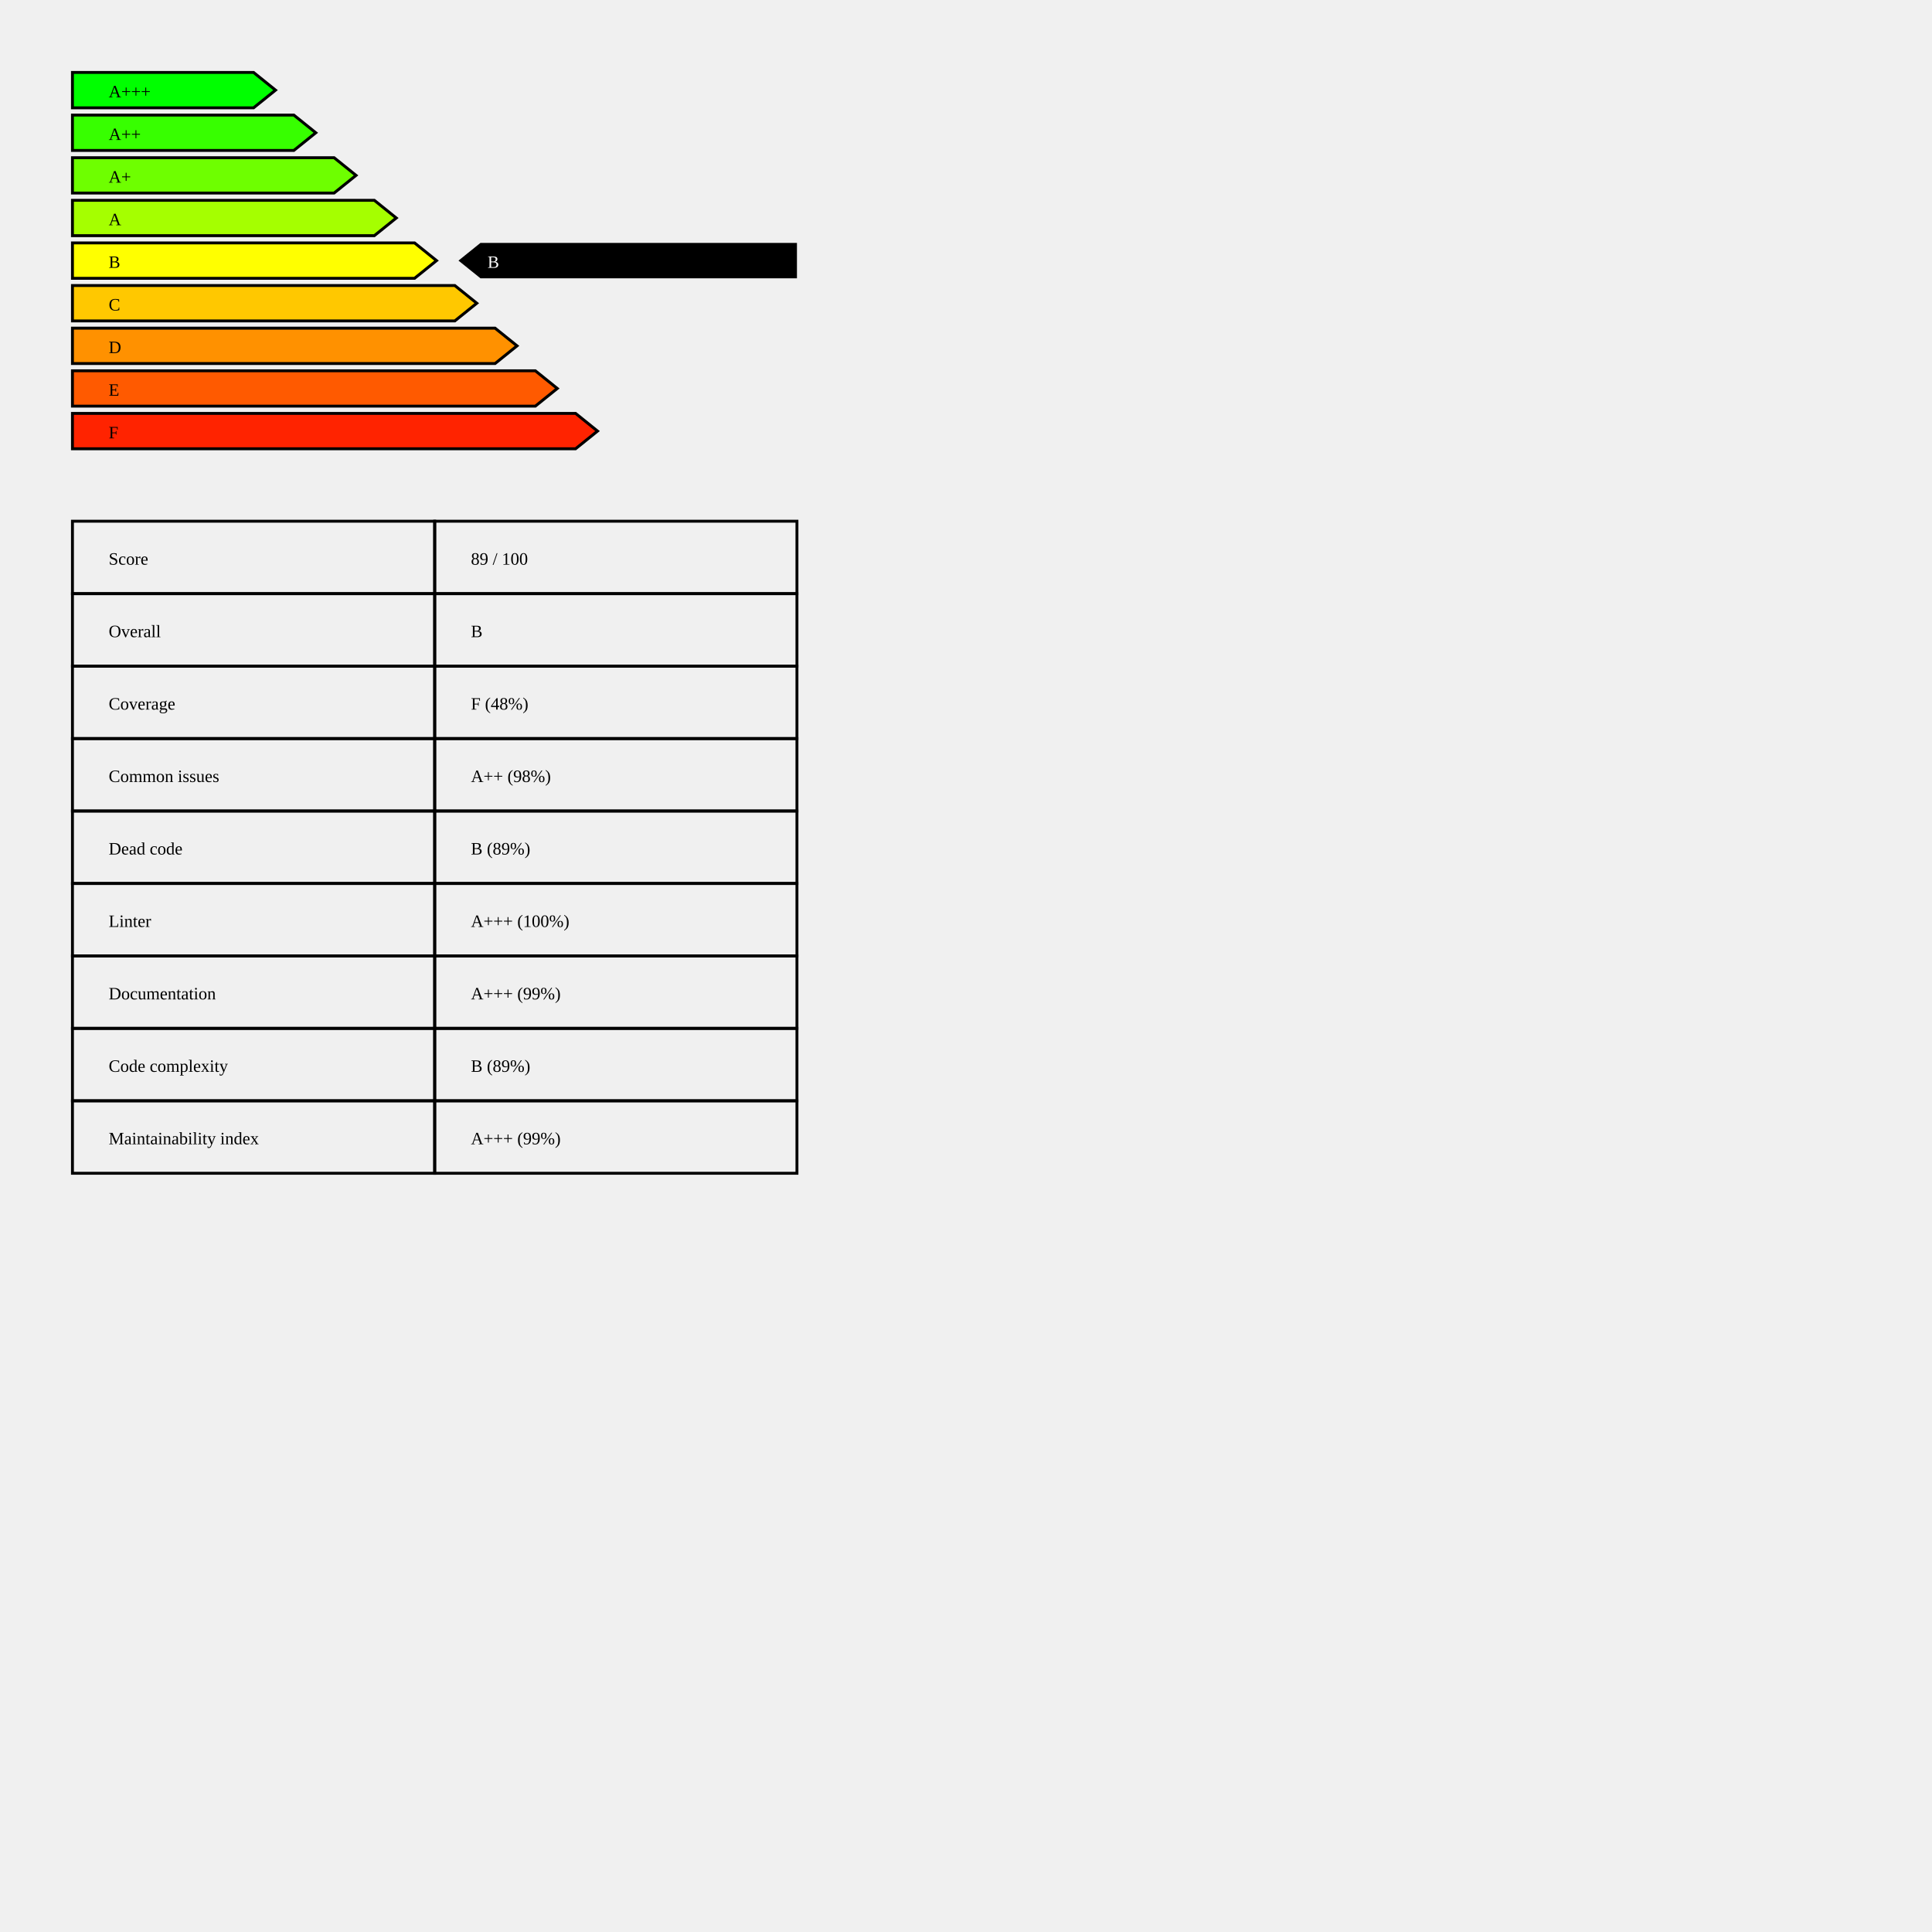
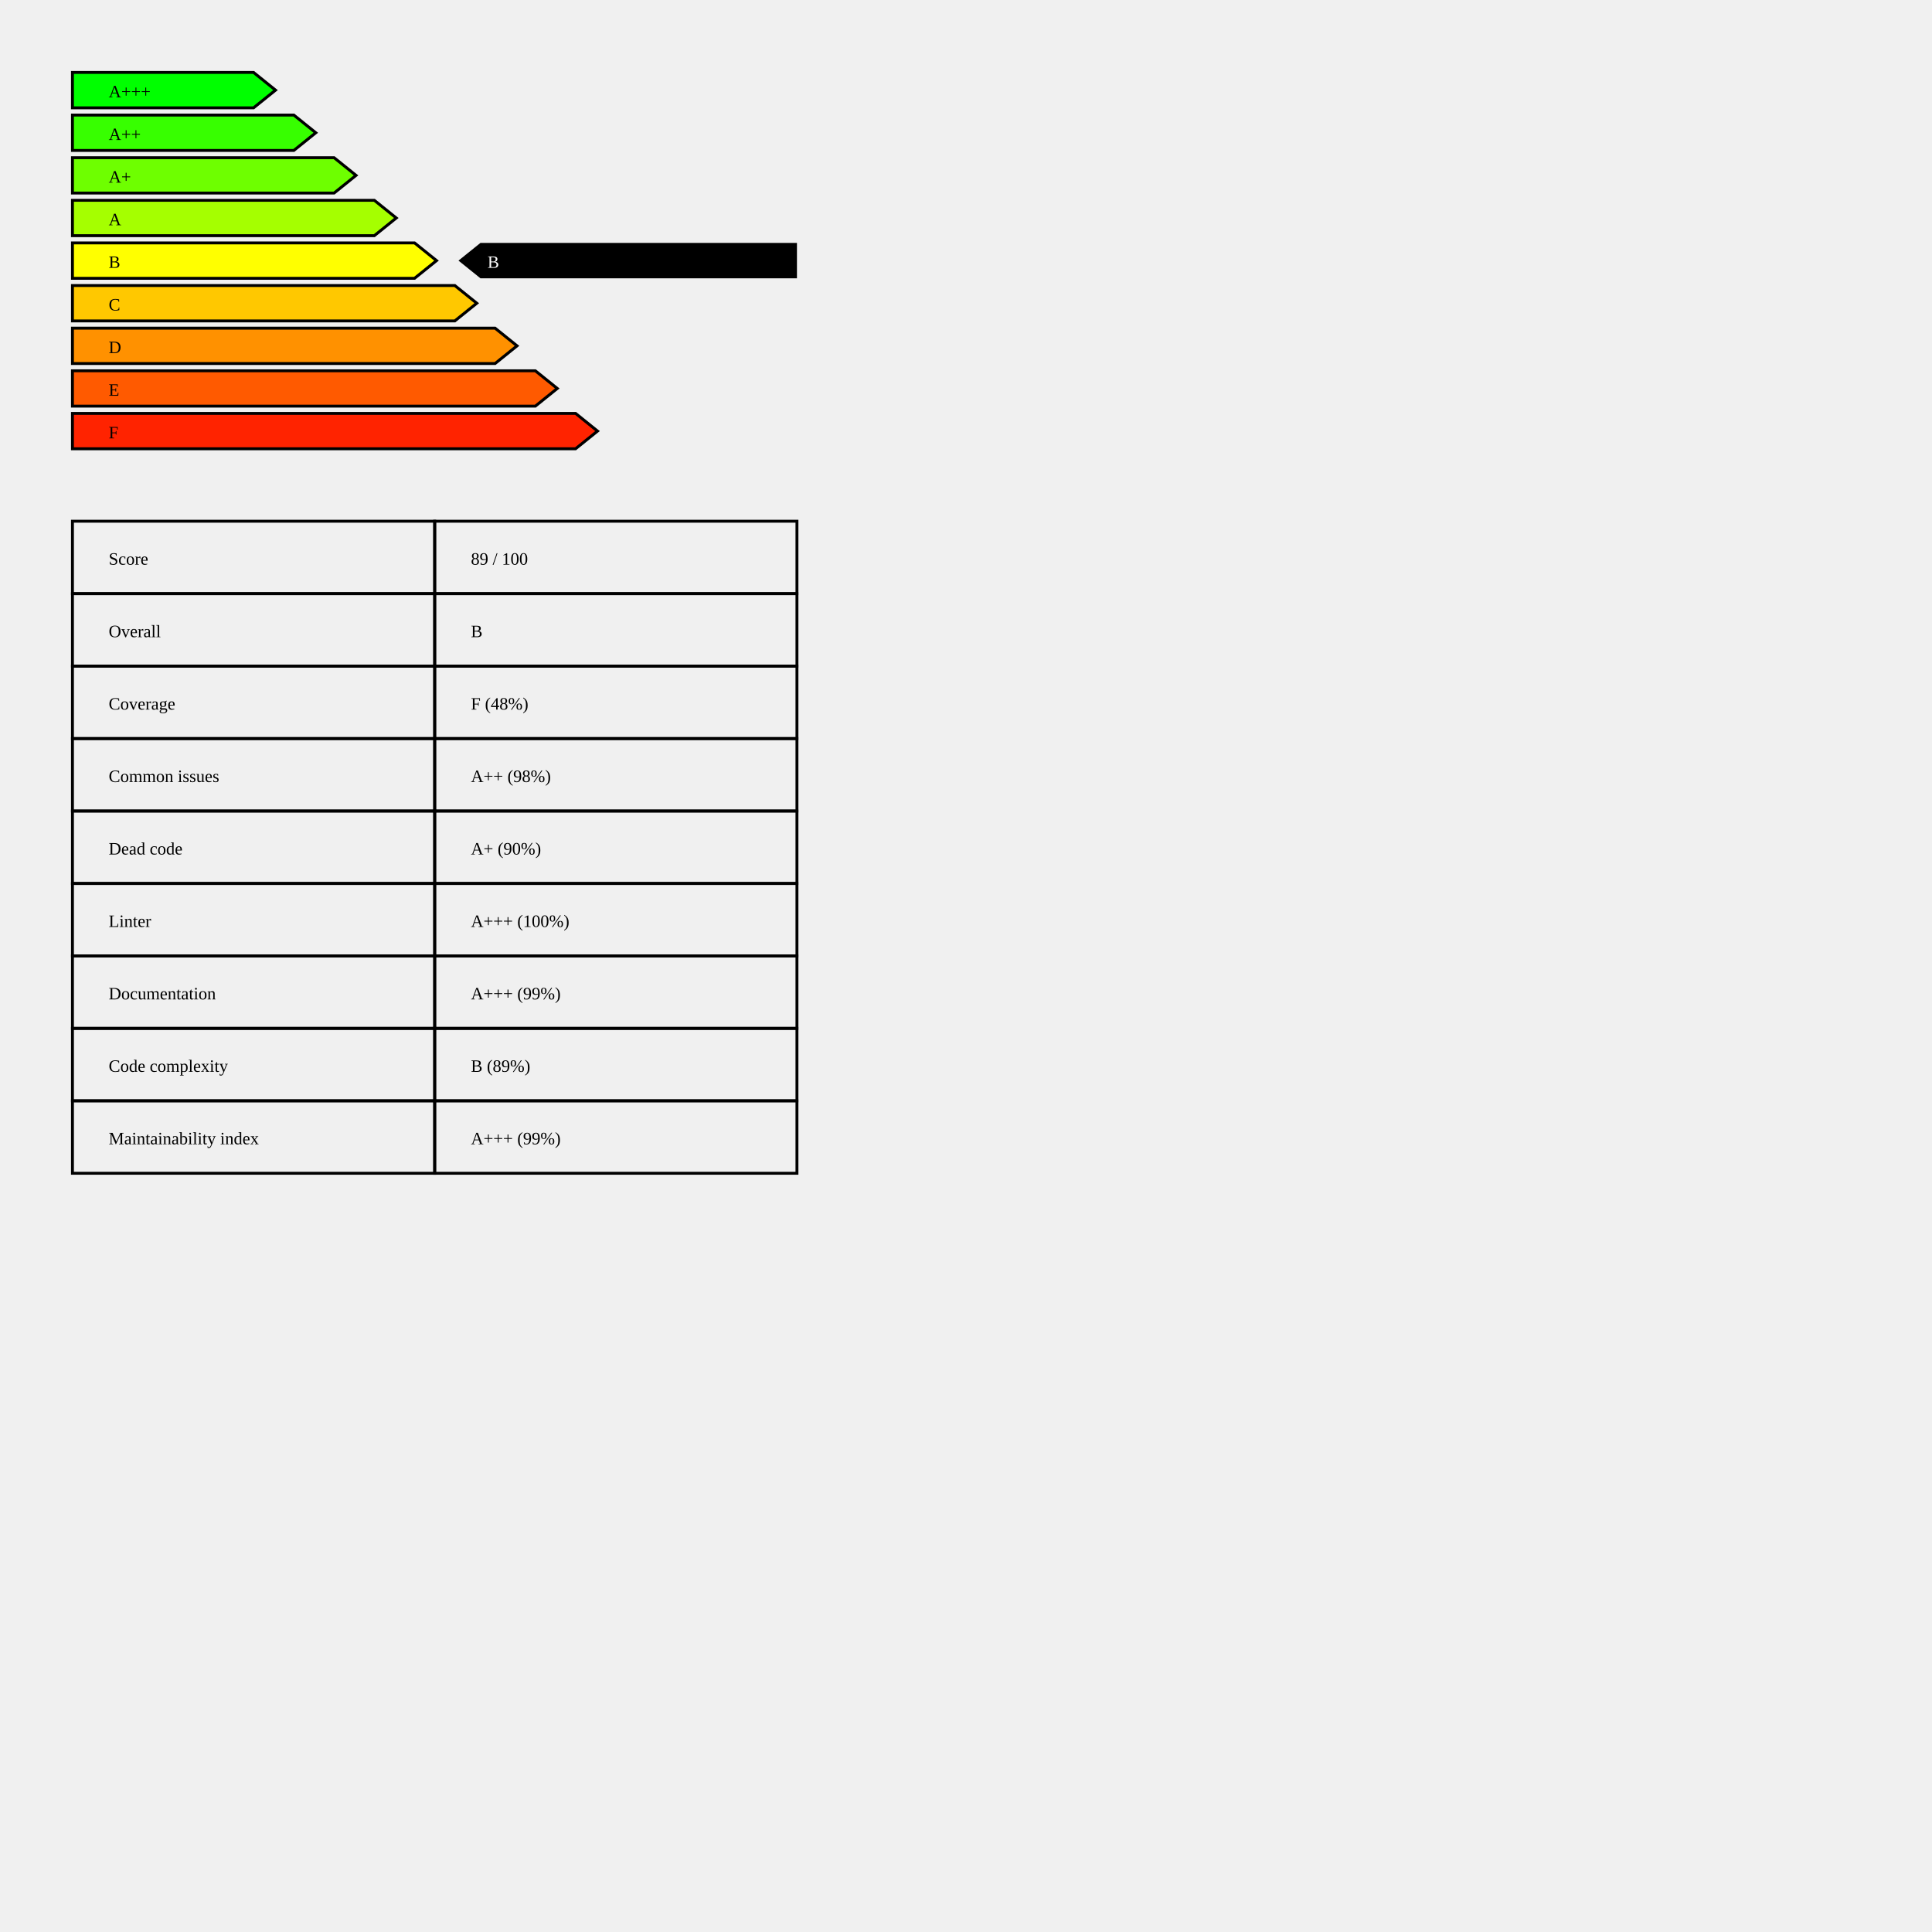
<svg xmlns="http://www.w3.org/2000/svg" baseProfile="full" height="1000pt" version="1.1" width="1000pt">
  <defs />
  <polygon points="50,50.0 175.0,50.0 190.152,62.206 175.0,74.412 50,74.412 50,50.0" style="fill:rgb(0 255 0);stroke:black;stroke-width:2;" />
  <text x="75.0" y="67.206">A+++</text>
  <polygon points="50,79.412 202.778,79.412 217.929,91.618 202.778,103.824 50,103.824 50,79.412" style="fill:rgb(55 255 0);stroke:black;stroke-width:2;" />
  <text x="75.0" y="96.618">A++</text>
  <polygon points="50,108.824 230.556,108.824 245.707,121.029 230.556,133.235 50,133.235 50,108.824" style="fill:rgb(110 255 0);stroke:black;stroke-width:2;" />
  <text x="75.0" y="126.029">A+</text>
  <polygon points="50,138.235 258.333,138.235 273.485,150.441 258.333,162.647 50,162.647 50,138.235" style="fill:rgb(165 255 0);stroke:black;stroke-width:2;" />
  <text x="75.0" y="155.441">A</text>
  <polygon points="50,167.647 286.111,167.647 301.263,179.853 286.111,192.059 50,192.059 50,167.647" style="fill:rgb(255 255 0);stroke:black;stroke-width:2;" />
  <text x="75.0" y="184.853">B</text>
  <polygon points="50,197.059 313.889,197.059 329.04,209.265 313.889,221.471 50,221.471 50,197.059" style="fill:rgb(255 200 0);stroke:black;stroke-width:2;" />
  <text x="75.0" y="214.265">C</text>
  <polygon points="50,226.471 341.667,226.471 356.818,238.676 341.667,250.882 50,250.882 50,226.471" style="fill:rgb(255 145 0);stroke:black;stroke-width:2;" />
  <text x="75.0" y="243.676">D</text>
  <polygon points="50,255.882 369.444,255.882 384.596,268.088 369.444,280.294 50,280.294 50,255.882" style="fill:rgb(255 90 0);stroke:black;stroke-width:2;" />
  <text x="75.0" y="273.088">E</text>
  <polygon points="50,285.294 397.222,285.294 412.374,297.5 397.222,309.706 50,309.706 50,285.294" style="fill:rgb(255 35 0);stroke:black;stroke-width:2;" />
  <text x="75.0" y="302.5">F</text>
  <polygon points="331.566,167.647 316.414,179.853 331.566,192.059 550,192.059 550,167.647" style="fill:black;" />
  <text fill="white" x="336.465" y="184.853">B</text>
  <text x="75.0" y="389.706">Score</text>
  <text x="325.0" y="389.706">89 / 100</text>
  <polygon points="50,359.706 300,359.706 300,409.706 50,409.706 50,359.706" style="fill:none; stroke:black;stroke-width:2;" />
  <polygon points="300,359.706 550,359.706 550,409.706 300,409.706 300,359.706" style="fill:none; stroke:black;stroke-width:2;" />
  <text x="75.0" y="439.706">Overall</text>
  <text x="325.0" y="439.706">B</text>
  <polygon points="50,409.706 300,409.706 300,459.706 50,459.706 50,409.706" style="fill:none; stroke:black;stroke-width:2;" />
  <polygon points="300,409.706 550,409.706 550,459.706 300,459.706 300,409.706" style="fill:none; stroke:black;stroke-width:2;" />
  <text x="75.0" y="489.706">Coverage</text>
  <text x="325.0" y="489.706">F  (48%)</text>
  <polygon points="50,459.706 300,459.706 300,509.706 50,509.706 50,459.706" style="fill:none; stroke:black;stroke-width:2;" />
  <polygon points="300,459.706 550,459.706 550,509.706 300,509.706 300,459.706" style="fill:none; stroke:black;stroke-width:2;" />
  <text x="75.0" y="539.706">Common issues</text>
  <text x="325.0" y="539.706">A++  (98%)</text>
  <polygon points="50,509.706 300,509.706 300,559.706 50,559.706 50,509.706" style="fill:none; stroke:black;stroke-width:2;" />
  <polygon points="300,509.706 550,509.706 550,559.706 300,559.706 300,509.706" style="fill:none; stroke:black;stroke-width:2;" />
  <text x="75.0" y="589.706">Dead code</text>
-   <text x="325.0" y="589.706">B  (89%)</text>
+   <text x="325.0" y="589.706">A+  (90%)</text>
  <polygon points="50,559.706 300,559.706 300,609.706 50,609.706 50,559.706" style="fill:none; stroke:black;stroke-width:2;" />
  <polygon points="300,559.706 550,559.706 550,609.706 300,609.706 300,559.706" style="fill:none; stroke:black;stroke-width:2;" />
  <text x="75.0" y="639.706">Linter</text>
  <text x="325.0" y="639.706">A+++  (100%)</text>
  <polygon points="50,609.706 300,609.706 300,659.706 50,659.706 50,609.706" style="fill:none; stroke:black;stroke-width:2;" />
  <polygon points="300,609.706 550,609.706 550,659.706 300,659.706 300,609.706" style="fill:none; stroke:black;stroke-width:2;" />
  <text x="75.0" y="689.706">Documentation</text>
  <text x="325.0" y="689.706">A+++  (99%)</text>
  <polygon points="50,659.706 300,659.706 300,709.706 50,709.706 50,659.706" style="fill:none; stroke:black;stroke-width:2;" />
  <polygon points="300,659.706 550,659.706 550,709.706 300,709.706 300,659.706" style="fill:none; stroke:black;stroke-width:2;" />
  <text x="75.0" y="739.706">Code complexity</text>
  <text x="325.0" y="739.706">B  (89%)</text>
  <polygon points="50,709.706 300,709.706 300,759.706 50,759.706 50,709.706" style="fill:none; stroke:black;stroke-width:2;" />
  <polygon points="300,709.706 550,709.706 550,759.706 300,759.706 300,709.706" style="fill:none; stroke:black;stroke-width:2;" />
  <text x="75.0" y="789.706">Maintainability index</text>
  <text x="325.0" y="789.706">A+++  (99%)</text>
  <polygon points="50,759.706 300,759.706 300,809.706 50,809.706 50,759.706" style="fill:none; stroke:black;stroke-width:2;" />
  <polygon points="300,759.706 550,759.706 550,809.706 300,809.706 300,759.706" style="fill:none; stroke:black;stroke-width:2;" />
</svg>
